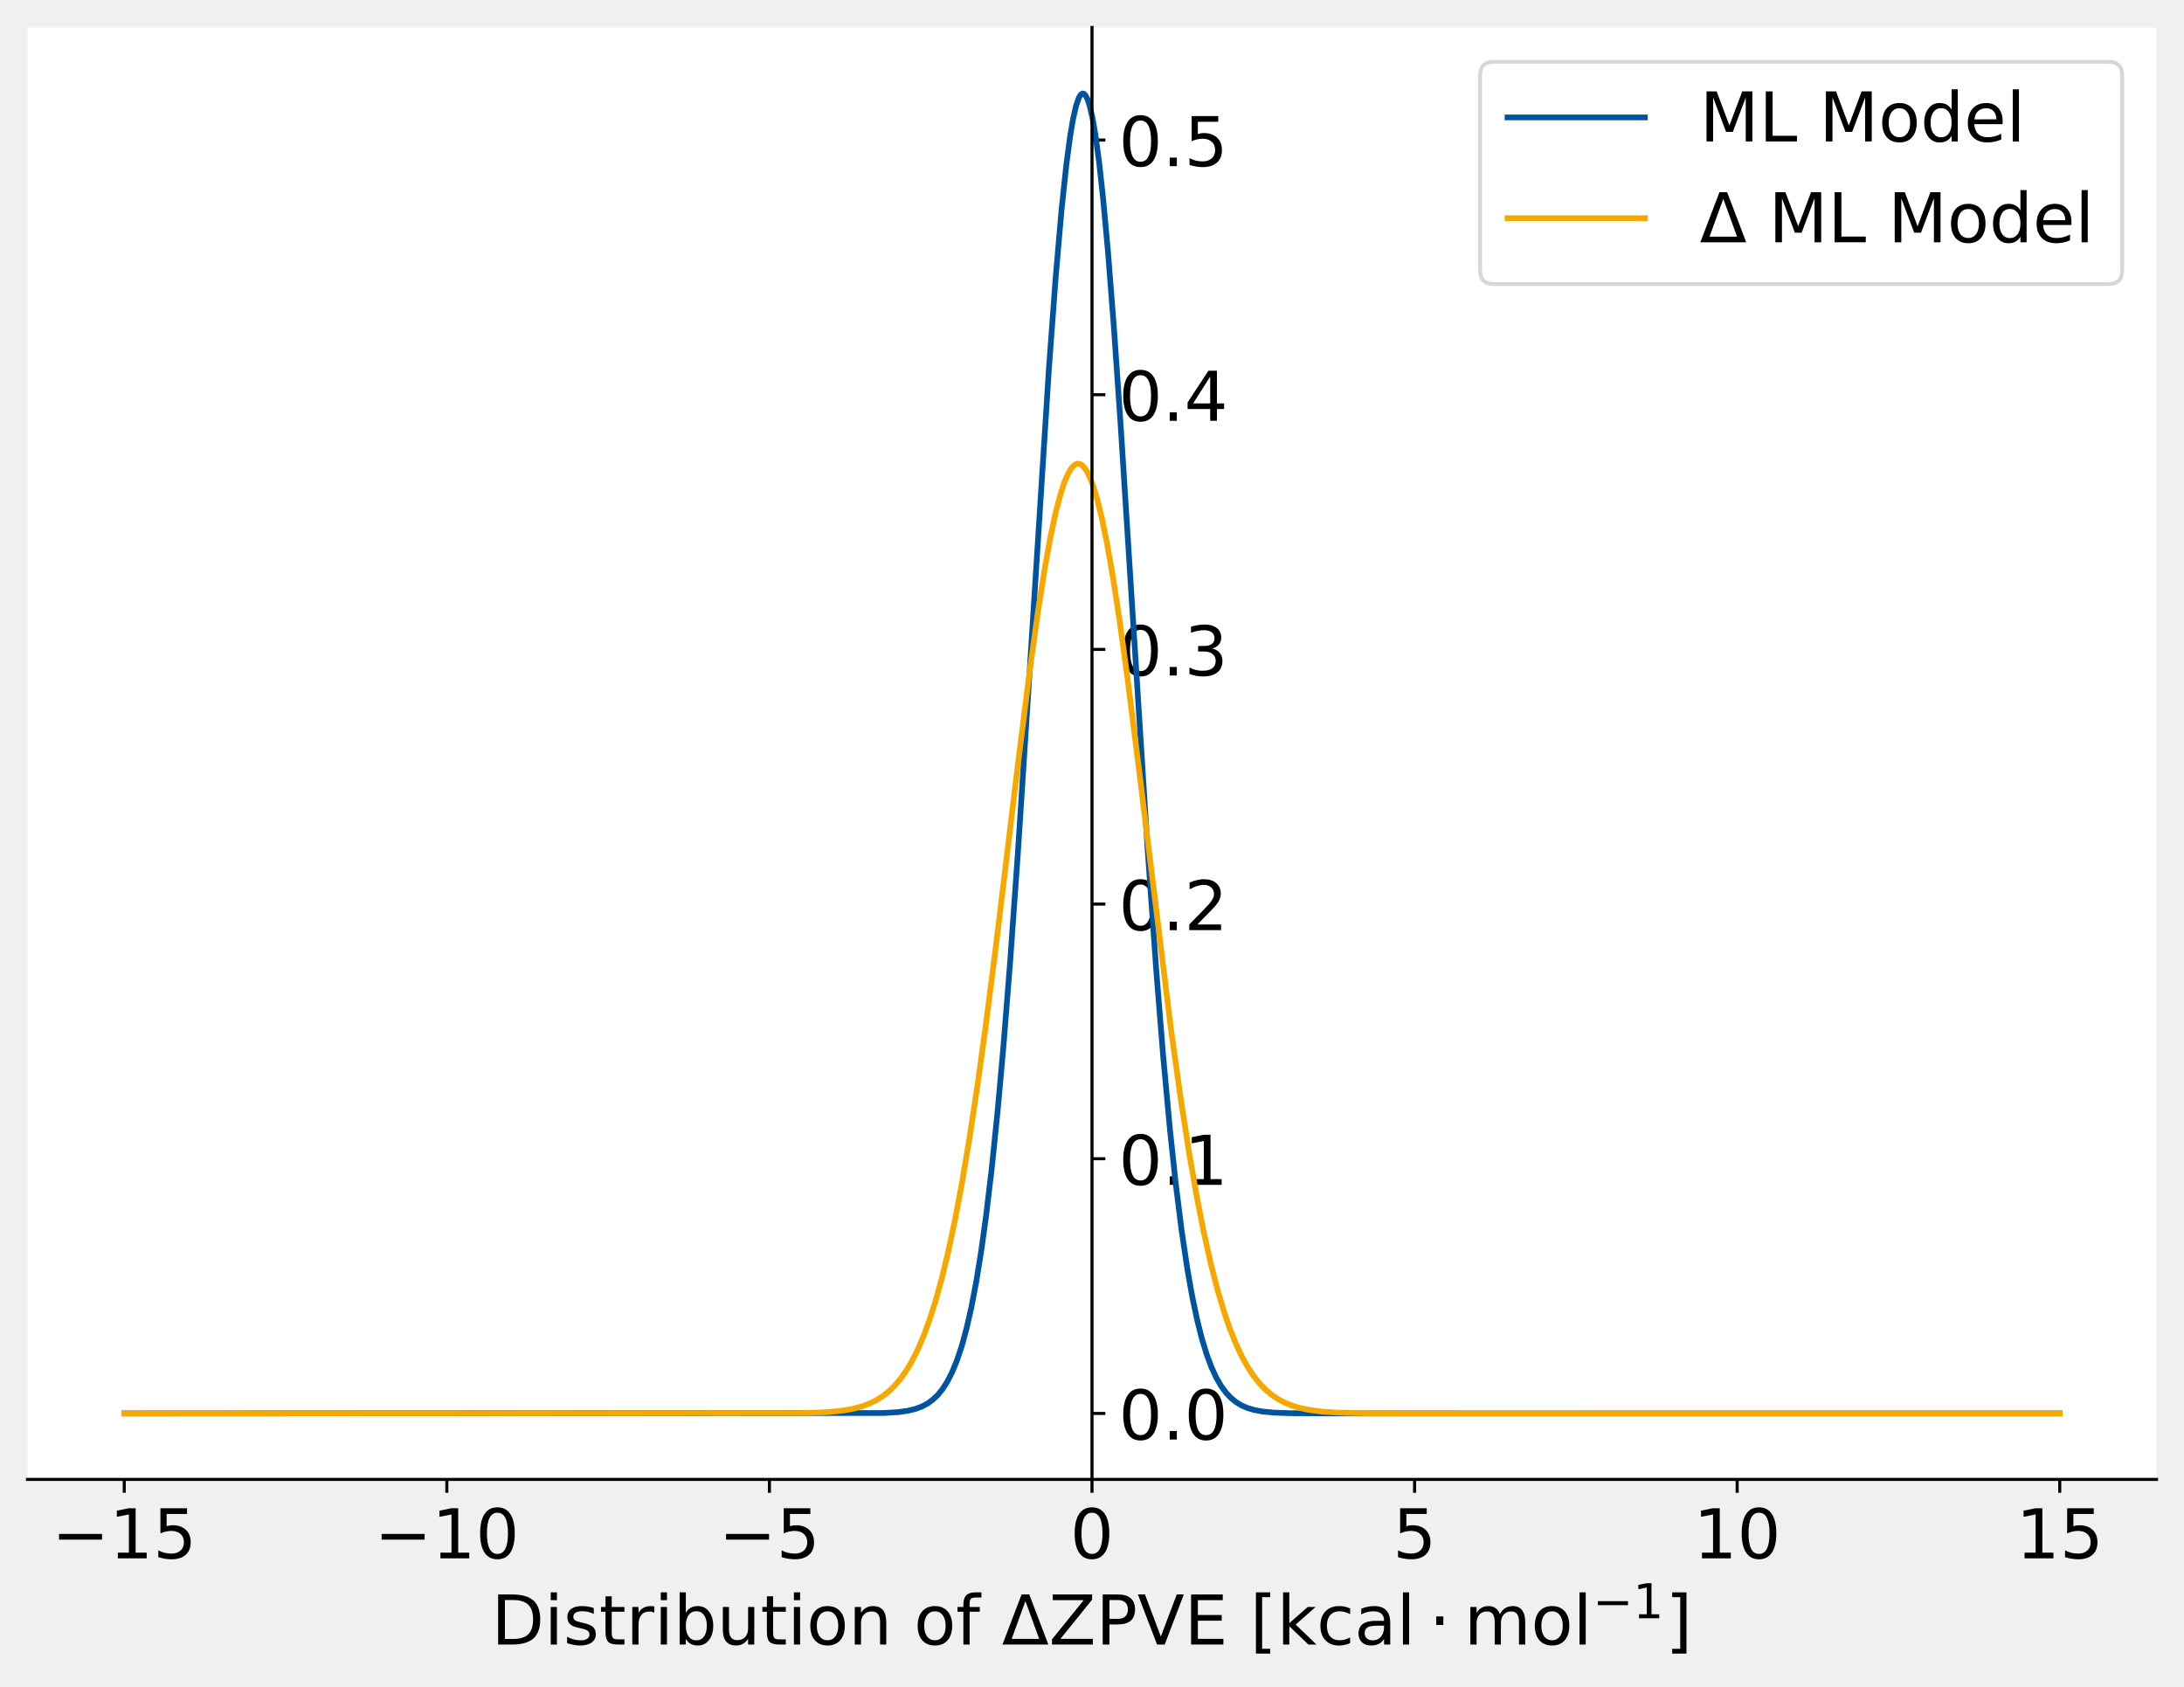
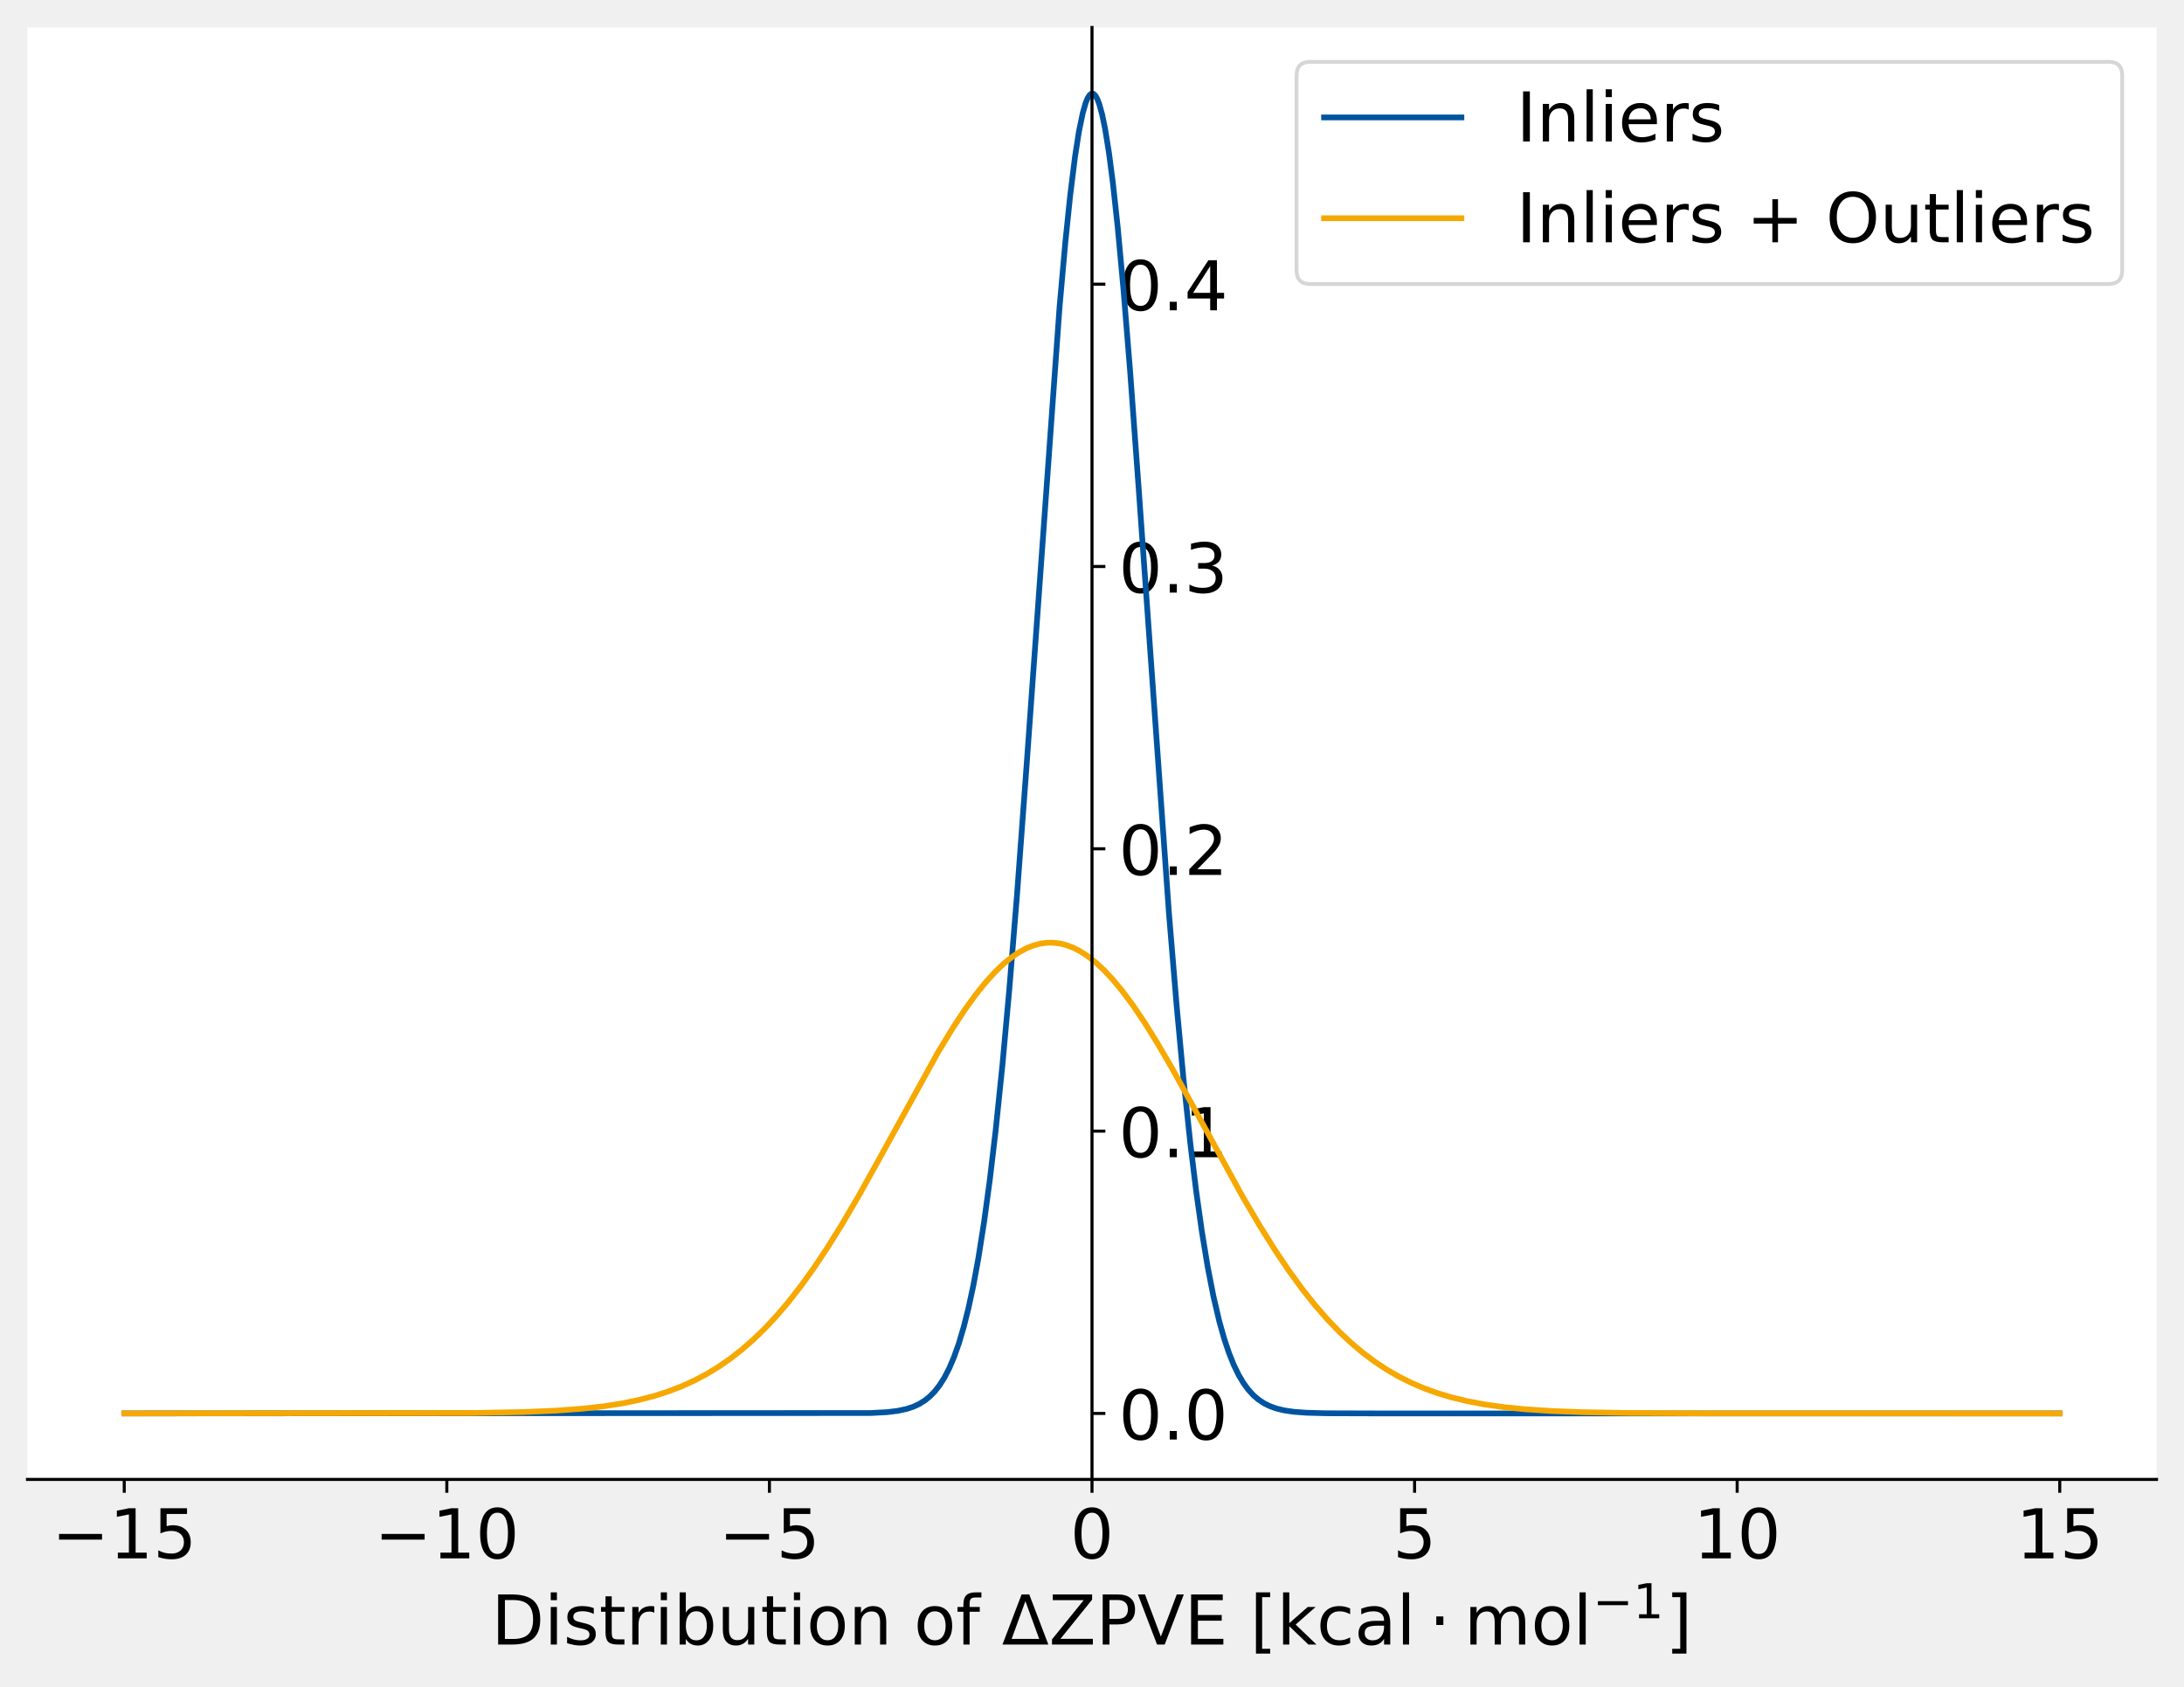
<svg xmlns="http://www.w3.org/2000/svg" xmlns:xlink="http://www.w3.org/1999/xlink" width="572.4pt" height="442.061pt" viewBox="0 0 572.4 442.061" version="1.1">
  <defs>
    <style type="text/css">*{stroke-linejoin: round; stroke-linecap: butt}</style>
  </defs>
  <g id="figure_1">
    <g id="patch_1">
      <path d="M 0 442.061  L 572.4 442.061  L 572.4 0  L 0 0  L 0 442.061  z " style="fill: none" />
    </g>
    <g id="axes_1">
      <g id="patch_2">
        <path d="M 7.2 387.72  L 565.2 387.72  L 565.2 7.2  L 7.2 7.2  z " style="fill: #ffffff" />
      </g>
      <g id="matplotlib.axis_1">
        <g id="xtick_1">
          <g id="line2d_1">
            <defs>
-               <path id="m39c065347b" d="M 0 0  L 0 3.5  " style="stroke: #000000; stroke-width: 0.8" />
-             </defs>
-             <g>
-               <use xlink:href="#m39c065347b" x="32.564" y="387.72" style="stroke: #000000; stroke-width: 0.8" />
+               <path id="m5e364b308e" d="M 0 0  L 0 3.5  " style="stroke: #000000; stroke-width: 0.8" />
+             </defs>
+             <g>
+               <use xlink:href="#m5e364b308e" x="32.564" y="387.72" style="stroke: #000000; stroke-width: 0.8" />
            </g>
          </g>
          <g id="text_1">
            <g transform="translate(13.56942 408.3972)scale(0.18 -0.18)">
              <defs>
                <path id="DejaVuSans-2212" d="M 678 2272  L 4684 2272  L 4684 1741  L 678 1741  L 678 2272  z " transform="scale(0.015625)" />
                <path id="DejaVuSans-31" d="M 794 531  L 1825 531  L 1825 4091  L 703 3866  L 703 4441  L 1819 4666  L 2450 4666  L 2450 531  L 3481 531  L 3481 0  L 794 0  L 794 531  z " transform="scale(0.015625)" />
                <path id="DejaVuSans-35" d="M 691 4666  L 3169 4666  L 3169 4134  L 1269 4134  L 1269 2991  Q 1406 3038 1543 3061  Q 1681 3084 1819 3084  Q 2600 3084 3056 2656  Q 3513 2228 3513 1497  Q 3513 744 3044 326  Q 2575 -91 1722 -91  Q 1428 -91 1123 -41  Q 819 9 494 109  L 494 744  Q 775 591 1075 516  Q 1375 441 1709 441  Q 2250 441 2565 725  Q 2881 1009 2881 1497  Q 2881 1984 2565 2268  Q 2250 2553 1709 2553  Q 1456 2553 1204 2497  Q 953 2441 691 2322  L 691 4666  z " transform="scale(0.015625)" />
              </defs>
              <use xlink:href="#DejaVuSans-2212" />
              <use xlink:href="#DejaVuSans-31" x="83.789" />
              <use xlink:href="#DejaVuSans-35" x="147.412" />
            </g>
          </g>
        </g>
        <g id="xtick_2">
          <g id="line2d_2">
            <g>
-               <use xlink:href="#m39c065347b" x="117.109" y="387.72" style="stroke: #000000; stroke-width: 0.8" />
+               <use xlink:href="#m5e364b308e" x="117.109" y="387.72" style="stroke: #000000; stroke-width: 0.8" />
            </g>
          </g>
          <g id="text_2">
            <g transform="translate(98.11487 408.3972)scale(0.18 -0.18)">
              <defs>
                <path id="DejaVuSans-30" d="M 2034 4250  Q 1547 4250 1301 3770  Q 1056 3291 1056 2328  Q 1056 1369 1301 889  Q 1547 409 2034 409  Q 2525 409 2770 889  Q 3016 1369 3016 2328  Q 3016 3291 2770 3770  Q 2525 4250 2034 4250  z M 2034 4750  Q 2819 4750 3233 4129  Q 3647 3509 3647 2328  Q 3647 1150 3233 529  Q 2819 -91 2034 -91  Q 1250 -91 836 529  Q 422 1150 422 2328  Q 422 3509 836 4129  Q 1250 4750 2034 4750  z " transform="scale(0.015625)" />
              </defs>
              <use xlink:href="#DejaVuSans-2212" />
              <use xlink:href="#DejaVuSans-31" x="83.789" />
              <use xlink:href="#DejaVuSans-30" x="147.412" />
            </g>
          </g>
        </g>
        <g id="xtick_3">
          <g id="line2d_3">
            <g>
-               <use xlink:href="#m39c065347b" x="201.655" y="387.72" style="stroke: #000000; stroke-width: 0.8" />
+               <use xlink:href="#m5e364b308e" x="201.655" y="387.72" style="stroke: #000000; stroke-width: 0.8" />
            </g>
          </g>
          <g id="text_3">
            <g transform="translate(188.3866 408.3972)scale(0.18 -0.18)">
              <use xlink:href="#DejaVuSans-2212" />
              <use xlink:href="#DejaVuSans-35" x="83.789" />
            </g>
          </g>
        </g>
        <g id="xtick_4">
          <g id="line2d_4">
            <g>
-               <use xlink:href="#m39c065347b" x="286.2" y="387.72" style="stroke: #000000; stroke-width: 0.8" />
+               <use xlink:href="#m5e364b308e" x="286.2" y="387.72" style="stroke: #000000; stroke-width: 0.8" />
            </g>
          </g>
          <g id="text_4">
            <g transform="translate(280.4737 408.3972)scale(0.18 -0.18)">
              <use xlink:href="#DejaVuSans-30" />
            </g>
          </g>
        </g>
        <g id="xtick_5">
          <g id="line2d_5">
            <g>
-               <use xlink:href="#m39c065347b" x="370.745" y="387.72" style="stroke: #000000; stroke-width: 0.8" />
+               <use xlink:href="#m5e364b308e" x="370.745" y="387.72" style="stroke: #000000; stroke-width: 0.8" />
            </g>
          </g>
          <g id="text_5">
            <g transform="translate(365.0192 408.3972)scale(0.18 -0.18)">
              <use xlink:href="#DejaVuSans-35" />
            </g>
          </g>
        </g>
        <g id="xtick_6">
          <g id="line2d_6">
            <g>
-               <use xlink:href="#m39c065347b" x="455.291" y="387.72" style="stroke: #000000; stroke-width: 0.8" />
+               <use xlink:href="#m5e364b308e" x="455.291" y="387.72" style="stroke: #000000; stroke-width: 0.8" />
            </g>
          </g>
          <g id="text_6">
            <g transform="translate(443.8384 408.3972)scale(0.18 -0.18)">
              <use xlink:href="#DejaVuSans-31" />
              <use xlink:href="#DejaVuSans-30" x="63.623" />
            </g>
          </g>
        </g>
        <g id="xtick_7">
          <g id="line2d_7">
            <g>
-               <use xlink:href="#m39c065347b" x="539.836" y="387.72" style="stroke: #000000; stroke-width: 0.8" />
+               <use xlink:href="#m5e364b308e" x="539.836" y="387.72" style="stroke: #000000; stroke-width: 0.8" />
            </g>
          </g>
          <g id="text_7">
            <g transform="translate(528.3839 408.3972)scale(0.18 -0.18)">
              <use xlink:href="#DejaVuSans-31" />
              <use xlink:href="#DejaVuSans-35" x="63.623" />
            </g>
          </g>
        </g>
        <g id="text_8">
          <g transform="translate(128.79 431.1172)scale(0.18 -0.18)">
            <defs>
              <path id="DejaVuSans-44" d="M 1259 4147  L 1259 519  L 2022 519  Q 2988 519 3436 956  Q 3884 1394 3884 2338  Q 3884 3275 3436 3711  Q 2988 4147 2022 4147  L 1259 4147  z M 628 4666  L 1925 4666  Q 3281 4666 3915 4102  Q 4550 3538 4550 2338  Q 4550 1131 3912 565  Q 3275 0 1925 0  L 628 0  L 628 4666  z " transform="scale(0.015625)" />
              <path id="DejaVuSans-69" d="M 603 3500  L 1178 3500  L 1178 0  L 603 0  L 603 3500  z M 603 4863  L 1178 4863  L 1178 4134  L 603 4134  L 603 4863  z " transform="scale(0.015625)" />
              <path id="DejaVuSans-73" d="M 2834 3397  L 2834 2853  Q 2591 2978 2328 3040  Q 2066 3103 1784 3103  Q 1356 3103 1142 2972  Q 928 2841 928 2578  Q 928 2378 1081 2264  Q 1234 2150 1697 2047  L 1894 2003  Q 2506 1872 2764 1633  Q 3022 1394 3022 966  Q 3022 478 2636 193  Q 2250 -91 1575 -91  Q 1294 -91 989 -36  Q 684 19 347 128  L 347 722  Q 666 556 975 473  Q 1284 391 1588 391  Q 1994 391 2212 530  Q 2431 669 2431 922  Q 2431 1156 2273 1281  Q 2116 1406 1581 1522  L 1381 1569  Q 847 1681 609 1914  Q 372 2147 372 2553  Q 372 3047 722 3315  Q 1072 3584 1716 3584  Q 2034 3584 2315 3537  Q 2597 3491 2834 3397  z " transform="scale(0.015625)" />
              <path id="DejaVuSans-74" d="M 1172 4494  L 1172 3500  L 2356 3500  L 2356 3053  L 1172 3053  L 1172 1153  Q 1172 725 1289 603  Q 1406 481 1766 481  L 2356 481  L 2356 0  L 1766 0  Q 1100 0 847 248  Q 594 497 594 1153  L 594 3053  L 172 3053  L 172 3500  L 594 3500  L 594 4494  L 1172 4494  z " transform="scale(0.015625)" />
              <path id="DejaVuSans-72" d="M 2631 2963  Q 2534 3019 2420 3045  Q 2306 3072 2169 3072  Q 1681 3072 1420 2755  Q 1159 2438 1159 1844  L 1159 0  L 581 0  L 581 3500  L 1159 3500  L 1159 2956  Q 1341 3275 1631 3429  Q 1922 3584 2338 3584  Q 2397 3584 2469 3576  Q 2541 3569 2628 3553  L 2631 2963  z " transform="scale(0.015625)" />
              <path id="DejaVuSans-62" d="M 3116 1747  Q 3116 2381 2855 2742  Q 2594 3103 2138 3103  Q 1681 3103 1420 2742  Q 1159 2381 1159 1747  Q 1159 1113 1420 752  Q 1681 391 2138 391  Q 2594 391 2855 752  Q 3116 1113 3116 1747  z M 1159 2969  Q 1341 3281 1617 3432  Q 1894 3584 2278 3584  Q 2916 3584 3314 3078  Q 3713 2572 3713 1747  Q 3713 922 3314 415  Q 2916 -91 2278 -91  Q 1894 -91 1617 61  Q 1341 213 1159 525  L 1159 0  L 581 0  L 581 4863  L 1159 4863  L 1159 2969  z " transform="scale(0.015625)" />
              <path id="DejaVuSans-75" d="M 544 1381  L 544 3500  L 1119 3500  L 1119 1403  Q 1119 906 1312 657  Q 1506 409 1894 409  Q 2359 409 2629 706  Q 2900 1003 2900 1516  L 2900 3500  L 3475 3500  L 3475 0  L 2900 0  L 2900 538  Q 2691 219 2414 64  Q 2138 -91 1772 -91  Q 1169 -91 856 284  Q 544 659 544 1381  z M 1991 3584  L 1991 3584  z " transform="scale(0.015625)" />
              <path id="DejaVuSans-6f" d="M 1959 3097  Q 1497 3097 1228 2736  Q 959 2375 959 1747  Q 959 1119 1226 758  Q 1494 397 1959 397  Q 2419 397 2687 759  Q 2956 1122 2956 1747  Q 2956 2369 2687 2733  Q 2419 3097 1959 3097  z M 1959 3584  Q 2709 3584 3137 3096  Q 3566 2609 3566 1747  Q 3566 888 3137 398  Q 2709 -91 1959 -91  Q 1206 -91 779 398  Q 353 888 353 1747  Q 353 2609 779 3096  Q 1206 3584 1959 3584  z " transform="scale(0.015625)" />
              <path id="DejaVuSans-6e" d="M 3513 2113  L 3513 0  L 2938 0  L 2938 2094  Q 2938 2591 2744 2837  Q 2550 3084 2163 3084  Q 1697 3084 1428 2787  Q 1159 2491 1159 1978  L 1159 0  L 581 0  L 581 3500  L 1159 3500  L 1159 2956  Q 1366 3272 1645 3428  Q 1925 3584 2291 3584  Q 2894 3584 3203 3211  Q 3513 2838 3513 2113  z " transform="scale(0.015625)" />
              <path id="DejaVuSans-20" transform="scale(0.015625)" />
              <path id="DejaVuSans-66" d="M 2375 4863  L 2375 4384  L 1825 4384  Q 1516 4384 1395 4259  Q 1275 4134 1275 3809  L 1275 3500  L 2222 3500  L 2222 3053  L 1275 3053  L 1275 0  L 697 0  L 697 3053  L 147 3053  L 147 3500  L 697 3500  L 697 3744  Q 697 4328 969 4595  Q 1241 4863 1831 4863  L 2375 4863  z " transform="scale(0.015625)" />
              <path id="DejaVuSans-394" d="M 2188 4044  L 906 525  L 3472 525  L 2188 4044  z M 50 0  L 1831 4666  L 2547 4666  L 4325 0  L 50 0  z " transform="scale(0.015625)" />
              <path id="DejaVuSans-5a" d="M 359 4666  L 4025 4666  L 4025 4184  L 1075 531  L 4097 531  L 4097 0  L 288 0  L 288 481  L 3238 4134  L 359 4134  L 359 4666  z " transform="scale(0.015625)" />
              <path id="DejaVuSans-50" d="M 1259 4147  L 1259 2394  L 2053 2394  Q 2494 2394 2734 2622  Q 2975 2850 2975 3272  Q 2975 3691 2734 3919  Q 2494 4147 2053 4147  L 1259 4147  z M 628 4666  L 2053 4666  Q 2838 4666 3239 4311  Q 3641 3956 3641 3272  Q 3641 2581 3239 2228  Q 2838 1875 2053 1875  L 1259 1875  L 1259 0  L 628 0  L 628 4666  z " transform="scale(0.015625)" />
              <path id="DejaVuSans-56" d="M 1831 0  L 50 4666  L 709 4666  L 2188 738  L 3669 4666  L 4325 4666  L 2547 0  L 1831 0  z " transform="scale(0.015625)" />
              <path id="DejaVuSans-45" d="M 628 4666  L 3578 4666  L 3578 4134  L 1259 4134  L 1259 2753  L 3481 2753  L 3481 2222  L 1259 2222  L 1259 531  L 3634 531  L 3634 0  L 628 0  L 628 4666  z " transform="scale(0.015625)" />
              <path id="DejaVuSans-5b" d="M 550 4863  L 1875 4863  L 1875 4416  L 1125 4416  L 1125 -397  L 1875 -397  L 1875 -844  L 550 -844  L 550 4863  z " transform="scale(0.015625)" />
              <path id="DejaVuSans-6b" d="M 581 4863  L 1159 4863  L 1159 1991  L 2875 3500  L 3609 3500  L 1753 1863  L 3688 0  L 2938 0  L 1159 1709  L 1159 0  L 581 0  L 581 4863  z " transform="scale(0.015625)" />
              <path id="DejaVuSans-63" d="M 3122 3366  L 3122 2828  Q 2878 2963 2633 3030  Q 2388 3097 2138 3097  Q 1578 3097 1268 2742  Q 959 2388 959 1747  Q 959 1106 1268 751  Q 1578 397 2138 397  Q 2388 397 2633 464  Q 2878 531 3122 666  L 3122 134  Q 2881 22 2623 -34  Q 2366 -91 2075 -91  Q 1284 -91 818 406  Q 353 903 353 1747  Q 353 2603 823 3093  Q 1294 3584 2113 3584  Q 2378 3584 2631 3529  Q 2884 3475 3122 3366  z " transform="scale(0.015625)" />
              <path id="DejaVuSans-61" d="M 2194 1759  Q 1497 1759 1228 1600  Q 959 1441 959 1056  Q 959 750 1161 570  Q 1363 391 1709 391  Q 2188 391 2477 730  Q 2766 1069 2766 1631  L 2766 1759  L 2194 1759  z M 3341 1997  L 3341 0  L 2766 0  L 2766 531  Q 2569 213 2275 61  Q 1981 -91 1556 -91  Q 1019 -91 701 211  Q 384 513 384 1019  Q 384 1609 779 1909  Q 1175 2209 1959 2209  L 2766 2209  L 2766 2266  Q 2766 2663 2505 2880  Q 2244 3097 1772 3097  Q 1472 3097 1187 3025  Q 903 2953 641 2809  L 641 3341  Q 956 3463 1253 3523  Q 1550 3584 1831 3584  Q 2591 3584 2966 3190  Q 3341 2797 3341 1997  z " transform="scale(0.015625)" />
              <path id="DejaVuSans-6c" d="M 603 4863  L 1178 4863  L 1178 0  L 603 0  L 603 4863  z " transform="scale(0.015625)" />
              <path id="DejaVuSans-22c5" d="M 684 2619  L 1344 2619  L 1344 1825  L 684 1825  L 684 2619  z " transform="scale(0.015625)" />
              <path id="DejaVuSans-6d" d="M 3328 2828  Q 3544 3216 3844 3400  Q 4144 3584 4550 3584  Q 5097 3584 5394 3201  Q 5691 2819 5691 2113  L 5691 0  L 5113 0  L 5113 2094  Q 5113 2597 4934 2840  Q 4756 3084 4391 3084  Q 3944 3084 3684 2787  Q 3425 2491 3425 1978  L 3425 0  L 2847 0  L 2847 2094  Q 2847 2600 2669 2842  Q 2491 3084 2119 3084  Q 1678 3084 1418 2786  Q 1159 2488 1159 1978  L 1159 0  L 581 0  L 581 3500  L 1159 3500  L 1159 2956  Q 1356 3278 1631 3431  Q 1906 3584 2284 3584  Q 2666 3584 2933 3390  Q 3200 3197 3328 2828  z " transform="scale(0.015625)" />
              <path id="DejaVuSans-5d" d="M 1947 4863  L 1947 -844  L 622 -844  L 622 -397  L 1369 -397  L 1369 4416  L 622 4416  L 622 4863  L 1947 4863  z " transform="scale(0.015625)" />
            </defs>
            <use xlink:href="#DejaVuSans-44" transform="translate(0 0.684375)" />
            <use xlink:href="#DejaVuSans-69" transform="translate(77.00195 0.684375)" />
            <use xlink:href="#DejaVuSans-73" transform="translate(104.7852 0.684375)" />
            <use xlink:href="#DejaVuSans-74" transform="translate(156.8848 0.684375)" />
            <use xlink:href="#DejaVuSans-72" transform="translate(196.0938 0.684375)" />
            <use xlink:href="#DejaVuSans-69" transform="translate(237.207 0.684375)" />
            <use xlink:href="#DejaVuSans-62" transform="translate(264.9902 0.684375)" />
            <use xlink:href="#DejaVuSans-75" transform="translate(328.4668 0.684375)" />
            <use xlink:href="#DejaVuSans-74" transform="translate(391.8457 0.684375)" />
            <use xlink:href="#DejaVuSans-69" transform="translate(431.0547 0.684375)" />
            <use xlink:href="#DejaVuSans-6f" transform="translate(458.8379 0.684375)" />
            <use xlink:href="#DejaVuSans-6e" transform="translate(520.0195 0.684375)" />
            <use xlink:href="#DejaVuSans-20" transform="translate(583.3984 0.684375)" />
            <use xlink:href="#DejaVuSans-6f" transform="translate(615.1855 0.684375)" />
            <use xlink:href="#DejaVuSans-66" transform="translate(676.3672 0.684375)" />
            <use xlink:href="#DejaVuSans-20" transform="translate(711.5723 0.684375)" />
            <use xlink:href="#DejaVuSans-394" transform="translate(743.3594 0.684375)" />
            <use xlink:href="#DejaVuSans-5a" transform="translate(811.7676 0.684375)" />
            <use xlink:href="#DejaVuSans-50" transform="translate(880.2734 0.684375)" />
            <use xlink:href="#DejaVuSans-56" transform="translate(940.5762 0.684375)" />
            <use xlink:href="#DejaVuSans-45" transform="translate(1008.984 0.684375)" />
            <use xlink:href="#DejaVuSans-5b" transform="translate(1104.638 0.684375)" />
            <use xlink:href="#DejaVuSans-6b" transform="translate(1143.652 0.684375)" />
            <use xlink:href="#DejaVuSans-63" transform="translate(1201.562 0.684375)" />
            <use xlink:href="#DejaVuSans-61" transform="translate(1256.543 0.684375)" />
            <use xlink:href="#DejaVuSans-6c" transform="translate(1317.822 0.684375)" />
            <use xlink:href="#DejaVuSans-22c5" transform="translate(1365.088 0.684375)" />
            <use xlink:href="#DejaVuSans-6d" transform="translate(1416.357 0.684375)" />
            <use xlink:href="#DejaVuSans-6f" transform="translate(1513.769 0.684375)" />
            <use xlink:href="#DejaVuSans-6c" transform="translate(1574.951 0.684375)" />
            <use xlink:href="#DejaVuSans-2212" transform="translate(1603.691 38.96563)scale(0.7)" />
            <use xlink:href="#DejaVuSans-31" transform="translate(1662.343 38.96563)scale(0.7)" />
            <use xlink:href="#DejaVuSans-5d" transform="translate(1709.614 0.684375)" />
          </g>
        </g>
      </g>
      <g id="matplotlib.axis_2">
        <g id="ytick_1">
          <g id="line2d_8">
            <defs>
-               <path id="m2ef432630f" d="M 0 0  L 3.5 0  " style="stroke: #000000; stroke-width: 0.8" />
-             </defs>
-             <g>
-               <use xlink:href="#m2ef432630f" x="286.2" y="370.424" style="stroke: #000000; stroke-width: 0.8" />
+               <path id="m93f48d9e89" d="M 0 0  L 3.5 0  " style="stroke: #000000; stroke-width: 0.8" />
+             </defs>
+             <g>
+               <use xlink:href="#m93f48d9e89" x="286.2" y="370.424" style="stroke: #000000; stroke-width: 0.8" />
            </g>
          </g>
          <g id="text_9">
            <g transform="translate(293.2 377.2622)scale(0.18 -0.18)">
              <defs>
                <path id="DejaVuSans-2e" d="M 684 794  L 1344 794  L 1344 0  L 684 0  L 684 794  z " transform="scale(0.015625)" />
              </defs>
              <use xlink:href="#DejaVuSans-30" />
              <use xlink:href="#DejaVuSans-2e" x="63.623" />
              <use xlink:href="#DejaVuSans-30" x="95.41" />
            </g>
          </g>
        </g>
        <g id="ytick_2">
          <g id="line2d_9">
            <g>
-               <use xlink:href="#m2ef432630f" x="286.2" y="303.679" style="stroke: #000000; stroke-width: 0.8" />
+               <use xlink:href="#m93f48d9e89" x="286.2" y="296.438" style="stroke: #000000; stroke-width: 0.8" />
            </g>
          </g>
          <g id="text_10">
-             <g transform="translate(293.2 310.518)scale(0.18 -0.18)">
+             <g transform="translate(293.2 303.2765)scale(0.18 -0.18)">
              <use xlink:href="#DejaVuSans-30" />
              <use xlink:href="#DejaVuSans-2e" x="63.623" />
              <use xlink:href="#DejaVuSans-31" x="95.41" />
            </g>
          </g>
        </g>
        <g id="ytick_3">
          <g id="line2d_10">
            <g>
-               <use xlink:href="#m2ef432630f" x="286.2" y="236.935" style="stroke: #000000; stroke-width: 0.8" />
+               <use xlink:href="#m93f48d9e89" x="286.2" y="222.452" style="stroke: #000000; stroke-width: 0.8" />
            </g>
          </g>
          <g id="text_11">
-             <g transform="translate(293.2 243.7737)scale(0.18 -0.18)">
+             <g transform="translate(293.2 229.2908)scale(0.18 -0.18)">
              <defs>
                <path id="DejaVuSans-32" d="M 1228 531  L 3431 531  L 3431 0  L 469 0  L 469 531  Q 828 903 1448 1529  Q 2069 2156 2228 2338  Q 2531 2678 2651 2914  Q 2772 3150 2772 3378  Q 2772 3750 2511 3984  Q 2250 4219 1831 4219  Q 1534 4219 1204 4116  Q 875 4013 500 3803  L 500 4441  Q 881 4594 1212 4672  Q 1544 4750 1819 4750  Q 2544 4750 2975 4387  Q 3406 4025 3406 3419  Q 3406 3131 3298 2873  Q 3191 2616 2906 2266  Q 2828 2175 2409 1742  Q 1991 1309 1228 531  z " transform="scale(0.015625)" />
              </defs>
              <use xlink:href="#DejaVuSans-30" />
              <use xlink:href="#DejaVuSans-2e" x="63.623" />
              <use xlink:href="#DejaVuSans-32" x="95.41" />
            </g>
          </g>
        </g>
        <g id="ytick_4">
          <g id="line2d_11">
            <g>
-               <use xlink:href="#m2ef432630f" x="286.2" y="170.191" style="stroke: #000000; stroke-width: 0.8" />
+               <use xlink:href="#m93f48d9e89" x="286.2" y="148.466" style="stroke: #000000; stroke-width: 0.8" />
            </g>
          </g>
          <g id="text_12">
-             <g transform="translate(293.2 177.0294)scale(0.18 -0.18)">
+             <g transform="translate(293.2 155.3051)scale(0.18 -0.18)">
              <defs>
                <path id="DejaVuSans-33" d="M 2597 2516  Q 3050 2419 3304 2112  Q 3559 1806 3559 1356  Q 3559 666 3084 287  Q 2609 -91 1734 -91  Q 1441 -91 1130 -33  Q 819 25 488 141  L 488 750  Q 750 597 1062 519  Q 1375 441 1716 441  Q 2309 441 2620 675  Q 2931 909 2931 1356  Q 2931 1769 2642 2001  Q 2353 2234 1838 2234  L 1294 2234  L 1294 2753  L 1863 2753  Q 2328 2753 2575 2939  Q 2822 3125 2822 3475  Q 2822 3834 2567 4026  Q 2313 4219 1838 4219  Q 1578 4219 1281 4162  Q 984 4106 628 3988  L 628 4550  Q 988 4650 1302 4700  Q 1616 4750 1894 4750  Q 2613 4750 3031 4423  Q 3450 4097 3450 3541  Q 3450 3153 3228 2886  Q 3006 2619 2597 2516  z " transform="scale(0.015625)" />
              </defs>
              <use xlink:href="#DejaVuSans-30" />
              <use xlink:href="#DejaVuSans-2e" x="63.623" />
              <use xlink:href="#DejaVuSans-33" x="95.41" />
            </g>
          </g>
        </g>
        <g id="ytick_5">
          <g id="line2d_12">
            <g>
-               <use xlink:href="#m2ef432630f" x="286.2" y="103.447" style="stroke: #000000; stroke-width: 0.8" />
+               <use xlink:href="#m93f48d9e89" x="286.2" y="74.481" style="stroke: #000000; stroke-width: 0.8" />
            </g>
          </g>
          <g id="text_13">
-             <g transform="translate(293.2 110.2852)scale(0.18 -0.18)">
+             <g transform="translate(293.2 81.31933)scale(0.18 -0.18)">
              <defs>
                <path id="DejaVuSans-34" d="M 2419 4116  L 825 1625  L 2419 1625  L 2419 4116  z M 2253 4666  L 3047 4666  L 3047 1625  L 3713 1625  L 3713 1100  L 3047 1100  L 3047 0  L 2419 0  L 2419 1100  L 313 1100  L 313 1709  L 2253 4666  z " transform="scale(0.015625)" />
              </defs>
              <use xlink:href="#DejaVuSans-30" />
              <use xlink:href="#DejaVuSans-2e" x="63.623" />
              <use xlink:href="#DejaVuSans-34" x="95.41" />
            </g>
          </g>
        </g>
-         <g id="ytick_6">
-           <g id="line2d_13">
-             <g>
-               <use xlink:href="#m2ef432630f" x="286.2" y="36.702" style="stroke: #000000; stroke-width: 0.8" />
-             </g>
-           </g>
-           <g id="text_14">
-             <g transform="translate(293.2 43.54093)scale(0.18 -0.18)">
-               <use xlink:href="#DejaVuSans-30" />
-               <use xlink:href="#DejaVuSans-2e" x="63.623" />
-               <use xlink:href="#DejaVuSans-35" x="95.41" />
-             </g>
-           </g>
-         </g>
+       </g>
+       <g id="line2d_13">
+         <path d="M 32.564 370.424  L 228.215 370.318  L 232.529 370.088  L 235.32 369.746  L 237.604 369.253  L 239.381 368.664  L 240.903 367.958  L 242.426 367.007  L 243.695 365.977  L 244.963 364.682  L 246.232 363.066  L 247.501 361.069  L 248.77 358.621  L 250.039 355.647  L 251.308 352.066  L 252.576 347.794  L 253.845 342.741  L 255.114 336.822  L 256.383 329.951  L 257.905 320.341  L 259.428 309.136  L 260.951 296.254  L 262.727 279.061  L 264.503 259.574  L 266.533 234.708  L 269.071 200.44  L 277.699 80.452  L 279.222 63.406  L 280.49 51.165  L 281.759 40.993  L 282.774 34.499  L 283.789 29.569  L 284.551 26.941  L 285.058 25.711  L 285.566 24.905  L 286.073 24.526  L 286.581 24.574  L 287.088 25.05  L 287.596 25.952  L 288.103 27.276  L 288.865 30.043  L 289.626 33.727  L 290.641 40.012  L 291.656 47.78  L 292.925 59.406  L 294.447 75.828  L 296.224 97.761  L 298.508 129.015  L 306.374 239.405  L 308.404 263.794  L 310.181 282.814  L 311.957 299.525  L 313.48 311.996  L 315.002 322.807  L 316.525 332.047  L 318.047 339.837  L 319.57 346.315  L 320.839 350.82  L 322.107 354.606  L 323.376 357.759  L 324.645 360.362  L 325.914 362.491  L 327.183 364.218  L 328.452 365.607  L 329.72 366.713  L 331.243 367.738  L 332.766 368.502  L 334.542 369.141  L 336.572 369.631  L 339.11 370.001  L 342.409 370.245  L 347.738 370.384  L 360.933 370.423  L 539.836 370.424  L 539.836 370.424  " clip-path="url(#pfb1e09ddb3)" style="fill: none; stroke: #00549f; stroke-width: 1.5; stroke-linecap: square" />
      </g>
      <g id="line2d_14">
-         <path d="M 32.564 370.424  L 231.514 370.316  L 235.32 370.089  L 237.858 369.744  L 239.888 369.259  L 241.665 368.595  L 243.187 367.771  L 244.456 366.845  L 245.725 365.641  L 246.994 364.093  L 248.262 362.122  L 249.531 359.641  L 250.8 356.551  L 252.069 352.744  L 253.338 348.105  L 254.606 342.516  L 255.875 335.857  L 257.144 328.014  L 258.413 318.884  L 259.936 306.109  L 261.458 291.259  L 262.981 274.304  L 264.757 251.949  L 266.787 223.359  L 269.325 184.213  L 274.908 96.656  L 276.684 72.653  L 278.206 55.121  L 279.475 43.163  L 280.49 35.57  L 281.252 31.117  L 282.013 27.78  L 282.774 25.591  L 283.282 24.781  L 283.789 24.496  L 284.043 24.551  L 284.551 25.055  L 285.058 26.081  L 285.566 27.627  L 286.327 30.901  L 287.088 35.293  L 288.103 42.808  L 289.118 52.097  L 290.387 65.954  L 291.91 85.387  L 293.686 111.022  L 296.477 154.99  L 300.791 222.729  L 303.075 254.745  L 304.852 276.78  L 306.628 296.017  L 308.151 310.227  L 309.673 322.385  L 311.196 332.608  L 312.464 339.767  L 313.733 345.806  L 315.002 350.842  L 316.271 354.995  L 317.54 358.382  L 318.809 361.115  L 320.077 363.295  L 321.346 365.017  L 322.615 366.361  L 323.884 367.4  L 325.406 368.329  L 326.929 368.992  L 328.705 369.521  L 330.989 369.939  L 333.781 370.206  L 338.095 370.366  L 347.23 370.421  L 478.426 370.424  L 539.836 370.424  L 539.836 370.424  " clip-path="url(#pa4ce563709)" style="fill: none; stroke: #00549f; stroke-width: 1.5; stroke-linecap: square" />
-       </g>
-       <g id="line2d_15">
-         <path d="M 32.564 370.424  L 211.467 370.314  L 217.05 370.071  L 220.856 369.684  L 223.647 369.187  L 225.931 368.572  L 227.961 367.809  L 229.738 366.924  L 231.514 365.784  L 233.037 364.561  L 234.559 363.068  L 236.082 361.259  L 237.604 359.086  L 239.127 356.497  L 240.649 353.438  L 242.172 349.853  L 243.695 345.687  L 245.217 340.888  L 246.74 335.406  L 248.516 328.092  L 250.293 319.743  L 252.069 310.329  L 254.099 298.267  L 256.129 284.87  L 258.413 268.35  L 261.204 246.48  L 266.533 202.363  L 269.832 176.139  L 272.116 159.768  L 273.892 148.545  L 275.415 140.225  L 276.684 134.335  L 277.953 129.482  L 278.968 126.394  L 279.983 124.044  L 280.744 122.779  L 281.505 121.947  L 282.013 121.636  L 282.52 121.521  L 283.028 121.602  L 283.535 121.878  L 284.043 122.35  L 284.804 123.42  L 285.566 124.921  L 286.581 127.578  L 287.596 130.962  L 288.865 136.165  L 290.133 142.379  L 291.656 151.049  L 293.432 162.617  L 295.462 177.385  L 298.254 199.544  L 306.882 269.585  L 309.419 287.733  L 311.703 302.411  L 313.733 314.015  L 315.51 323.025  L 317.286 330.978  L 319.062 337.912  L 320.839 343.884  L 322.361 348.292  L 323.884 352.098  L 325.406 355.357  L 326.929 358.124  L 328.452 360.453  L 329.974 362.399  L 331.497 364.01  L 333.019 365.334  L 334.796 366.572  L 336.572 367.537  L 338.602 368.372  L 340.886 369.047  L 343.424 369.556  L 346.469 369.938  L 350.529 370.21  L 356.619 370.367  L 369.815 370.421  L 539.836 370.424  L 539.836 370.424  " clip-path="url(#pa4ce563709)" style="fill: none; stroke: #f6a800; stroke-width: 1.5; stroke-linecap: square" />
+         <path d="M 32.564 370.424  L 123.665 370.314  L 136.86 370.071  L 145.742 369.694  L 152.594 369.185  L 158.176 368.559  L 162.998 367.81  L 167.312 366.929  L 171.372 365.877  L 175.179 364.66  L 178.731 363.287  L 182.03 361.782  L 185.329 360.029  L 188.374 358.168  L 191.419 356.057  L 194.465 353.677  L 197.51 351.013  L 200.555 348.052  L 203.6 344.786  L 206.645 341.208  L 209.944 336.982  L 213.243 332.398  L 216.796 327.079  L 220.602 320.978  L 224.916 313.631  L 230.245 304.08  L 245.725 275.987  L 249.531 269.706  L 252.83 264.686  L 255.622 260.814  L 258.159 257.639  L 260.697 254.827  L 262.981 252.634  L 265.011 250.969  L 267.041 249.586  L 269.071 248.494  L 270.847 247.784  L 272.624 247.308  L 274.4 247.068  L 276.176 247.066  L 277.953 247.302  L 279.729 247.773  L 281.505 248.479  L 283.282 249.414  L 285.312 250.756  L 287.342 252.382  L 289.372 254.278  L 291.656 256.718  L 294.194 259.783  L 296.985 263.546  L 300.03 268.064  L 303.329 273.365  L 307.389 280.34  L 312.718 289.98  L 325.66 313.573  L 330.228 321.342  L 334.288 327.811  L 337.841 333.078  L 341.394 337.946  L 344.692 342.092  L 347.991 345.872  L 351.037 349.04  L 354.082 351.903  L 357.127 354.474  L 360.172 356.766  L 363.217 358.795  L 366.516 360.716  L 369.815 362.373  L 373.114 363.792  L 376.667 365.082  L 380.473 366.223  L 384.533 367.204  L 389.101 368.065  L 394.176 368.78  L 399.759 369.338  L 406.611 369.788  L 414.985 370.106  L 426.658 370.311  L 446.705 370.408  L 525.118 370.424  L 539.836 370.424  L 539.836 370.424  " clip-path="url(#pfb1e09ddb3)" style="fill: none; stroke: #f6a800; stroke-width: 1.5; stroke-linecap: square" />
      </g>
      <g id="patch_3">
        <path d="M 286.2 387.72  L 286.2 7.2  " style="fill: none; stroke: #000000; stroke-width: 0.8; stroke-linejoin: miter; stroke-linecap: square" />
      </g>
      <g id="patch_4">
        <path d="M 7.2 387.72  L 565.2 387.72  " style="fill: none; stroke: #000000; stroke-width: 0.8; stroke-linejoin: miter; stroke-linecap: square" />
      </g>
      <g id="legend_1">
        <g id="patch_5">
-           <path d="M 391.5 74.441  L 552.6 74.441  Q 556.2 74.441 556.2 70.841  L 556.2 19.8  Q 556.2 16.2 552.6 16.2  L 391.5 16.2  Q 387.9 16.2 387.9 19.8  L 387.9 70.841  Q 387.9 74.441 391.5 74.441  z " style="fill: #ffffff; opacity: 0.8; stroke: #cccccc; stroke-linejoin: miter" />
+           <path d="M 343.418 74.441  L 552.6 74.441  Q 556.2 74.441 556.2 70.841  L 556.2 19.8  Q 556.2 16.2 552.6 16.2  L 343.418 16.2  Q 339.817 16.2 339.817 19.8  L 339.817 70.841  Q 339.817 74.441 343.418 74.441  z " style="fill: #ffffff; opacity: 0.8; stroke: #cccccc; stroke-linejoin: miter" />
+         </g>
+         <g id="line2d_15">
+           <path d="M 347.017 30.777  L 365.017 30.777  L 383.017 30.777  " style="fill: none; stroke: #00549f; stroke-width: 1.5; stroke-linecap: square" />
+         </g>
+         <g id="text_14">
+           <g transform="translate(397.4175 37.07719)scale(0.18 -0.18)">
+             <defs>
+               <path id="DejaVuSans-49" d="M 628 4666  L 1259 4666  L 1259 0  L 628 0  L 628 4666  z " transform="scale(0.015625)" />
+               <path id="DejaVuSans-65" d="M 3597 1894  L 3597 1613  L 953 1613  Q 991 1019 1311 708  Q 1631 397 2203 397  Q 2534 397 2845 478  Q 3156 559 3463 722  L 3463 178  Q 3153 47 2828 -22  Q 2503 -91 2169 -91  Q 1331 -91 842 396  Q 353 884 353 1716  Q 353 2575 817 3079  Q 1281 3584 2069 3584  Q 2775 3584 3186 3129  Q 3597 2675 3597 1894  z M 3022 2063  Q 3016 2534 2758 2815  Q 2500 3097 2075 3097  Q 1594 3097 1305 2825  Q 1016 2553 972 2059  L 3022 2063  z " transform="scale(0.015625)" />
+             </defs>
+             <use xlink:href="#DejaVuSans-49" />
+             <use xlink:href="#DejaVuSans-6e" x="29.492" />
+             <use xlink:href="#DejaVuSans-6c" x="92.871" />
+             <use xlink:href="#DejaVuSans-69" x="120.654" />
+             <use xlink:href="#DejaVuSans-65" x="148.438" />
+             <use xlink:href="#DejaVuSans-72" x="209.961" />
+             <use xlink:href="#DejaVuSans-73" x="251.074" />
+           </g>
        </g>
        <g id="line2d_16">
-           <path d="M 395.1 30.777  L 413.1 30.777  L 431.1 30.777  " style="fill: none; stroke: #00549f; stroke-width: 1.5; stroke-linecap: square" />
+           <path d="M 347.017 57.198  L 365.017 57.198  L 383.017 57.198  " style="fill: none; stroke: #f6a800; stroke-width: 1.5; stroke-linecap: square" />
        </g>
        <g id="text_15">
-           <g transform="translate(445.5 37.07719)scale(0.18 -0.18)">
-             <defs>
-               <path id="DejaVuSans-4d" d="M 628 4666  L 1569 4666  L 2759 1491  L 3956 4666  L 4897 4666  L 4897 0  L 4281 0  L 4281 4097  L 3078 897  L 2444 897  L 1241 4097  L 1241 0  L 628 0  L 628 4666  z " transform="scale(0.015625)" />
-               <path id="DejaVuSans-4c" d="M 628 4666  L 1259 4666  L 1259 531  L 3531 531  L 3531 0  L 628 0  L 628 4666  z " transform="scale(0.015625)" />
-               <path id="DejaVuSans-64" d="M 2906 2969  L 2906 4863  L 3481 4863  L 3481 0  L 2906 0  L 2906 525  Q 2725 213 2448 61  Q 2172 -91 1784 -91  Q 1150 -91 751 415  Q 353 922 353 1747  Q 353 2572 751 3078  Q 1150 3584 1784 3584  Q 2172 3584 2448 3432  Q 2725 3281 2906 2969  z M 947 1747  Q 947 1113 1208 752  Q 1469 391 1925 391  Q 2381 391 2643 752  Q 2906 1113 2906 1747  Q 2906 2381 2643 2742  Q 2381 3103 1925 3103  Q 1469 3103 1208 2742  Q 947 2381 947 1747  z " transform="scale(0.015625)" />
-               <path id="DejaVuSans-65" d="M 3597 1894  L 3597 1613  L 953 1613  Q 991 1019 1311 708  Q 1631 397 2203 397  Q 2534 397 2845 478  Q 3156 559 3463 722  L 3463 178  Q 3153 47 2828 -22  Q 2503 -91 2169 -91  Q 1331 -91 842 396  Q 353 884 353 1716  Q 353 2575 817 3079  Q 1281 3584 2069 3584  Q 2775 3584 3186 3129  Q 3597 2675 3597 1894  z M 3022 2063  Q 3016 2534 2758 2815  Q 2500 3097 2075 3097  Q 1594 3097 1305 2825  Q 1016 2553 972 2059  L 3022 2063  z " transform="scale(0.015625)" />
-             </defs>
-             <use xlink:href="#DejaVuSans-4d" />
-             <use xlink:href="#DejaVuSans-4c" x="86.279" />
-             <use xlink:href="#DejaVuSans-20" x="141.992" />
-             <use xlink:href="#DejaVuSans-4d" x="173.779" />
-             <use xlink:href="#DejaVuSans-6f" x="260.059" />
-             <use xlink:href="#DejaVuSans-64" x="321.24" />
-             <use xlink:href="#DejaVuSans-65" x="384.717" />
-             <use xlink:href="#DejaVuSans-6c" x="446.24" />
-           </g>
-         </g>
-         <g id="line2d_17">
-           <path d="M 395.1 57.198  L 413.1 57.198  L 431.1 57.198  " style="fill: none; stroke: #f6a800; stroke-width: 1.5; stroke-linecap: square" />
-         </g>
-         <g id="text_16">
-           <g transform="translate(445.5 63.49781)scale(0.18 -0.18)">
-             <use xlink:href="#DejaVuSans-394" transform="translate(0 0.015625)" />
-             <use xlink:href="#DejaVuSans-20" transform="translate(68.4082 0.015625)" />
-             <use xlink:href="#DejaVuSans-4d" transform="translate(100.1953 0.015625)" />
-             <use xlink:href="#DejaVuSans-4c" transform="translate(186.4746 0.015625)" />
-             <use xlink:href="#DejaVuSans-20" transform="translate(242.1875 0.015625)" />
-             <use xlink:href="#DejaVuSans-4d" transform="translate(273.9746 0.015625)" />
-             <use xlink:href="#DejaVuSans-6f" transform="translate(360.2539 0.015625)" />
-             <use xlink:href="#DejaVuSans-64" transform="translate(421.4355 0.015625)" />
-             <use xlink:href="#DejaVuSans-65" transform="translate(484.9121 0.015625)" />
-             <use xlink:href="#DejaVuSans-6c" transform="translate(546.4355 0.015625)" />
+           <g transform="translate(397.4175 63.49781)scale(0.18 -0.18)">
+             <defs>
+               <path id="DejaVuSans-2b" d="M 2944 4013  L 2944 2272  L 4684 2272  L 4684 1741  L 2944 1741  L 2944 0  L 2419 0  L 2419 1741  L 678 1741  L 678 2272  L 2419 2272  L 2419 4013  L 2944 4013  z " transform="scale(0.015625)" />
+               <path id="DejaVuSans-4f" d="M 2522 4238  Q 1834 4238 1429 3725  Q 1025 3213 1025 2328  Q 1025 1447 1429 934  Q 1834 422 2522 422  Q 3209 422 3611 934  Q 4013 1447 4013 2328  Q 4013 3213 3611 3725  Q 3209 4238 2522 4238  z M 2522 4750  Q 3503 4750 4090 4092  Q 4678 3434 4678 2328  Q 4678 1225 4090 567  Q 3503 -91 2522 -91  Q 1538 -91 948 565  Q 359 1222 359 2328  Q 359 3434 948 4092  Q 1538 4750 2522 4750  z " transform="scale(0.015625)" />
+             </defs>
+             <use xlink:href="#DejaVuSans-49" />
+             <use xlink:href="#DejaVuSans-6e" x="29.492" />
+             <use xlink:href="#DejaVuSans-6c" x="92.871" />
+             <use xlink:href="#DejaVuSans-69" x="120.654" />
+             <use xlink:href="#DejaVuSans-65" x="148.438" />
+             <use xlink:href="#DejaVuSans-72" x="209.961" />
+             <use xlink:href="#DejaVuSans-73" x="251.074" />
+             <use xlink:href="#DejaVuSans-20" x="303.174" />
+             <use xlink:href="#DejaVuSans-2b" x="334.961" />
+             <use xlink:href="#DejaVuSans-20" x="418.75" />
+             <use xlink:href="#DejaVuSans-4f" x="450.537" />
+             <use xlink:href="#DejaVuSans-75" x="529.248" />
+             <use xlink:href="#DejaVuSans-74" x="592.627" />
+             <use xlink:href="#DejaVuSans-6c" x="631.836" />
+             <use xlink:href="#DejaVuSans-69" x="659.619" />
+             <use xlink:href="#DejaVuSans-65" x="687.402" />
+             <use xlink:href="#DejaVuSans-72" x="748.926" />
+             <use xlink:href="#DejaVuSans-73" x="790.039" />
          </g>
        </g>
      </g>
    </g>
  </g>
  <defs>
-     <clipPath id="pa4ce563709">
+     <clipPath id="pfb1e09ddb3">
      <rect x="7.2" y="7.2" width="558" height="380.52" />
    </clipPath>
  </defs>
</svg>
